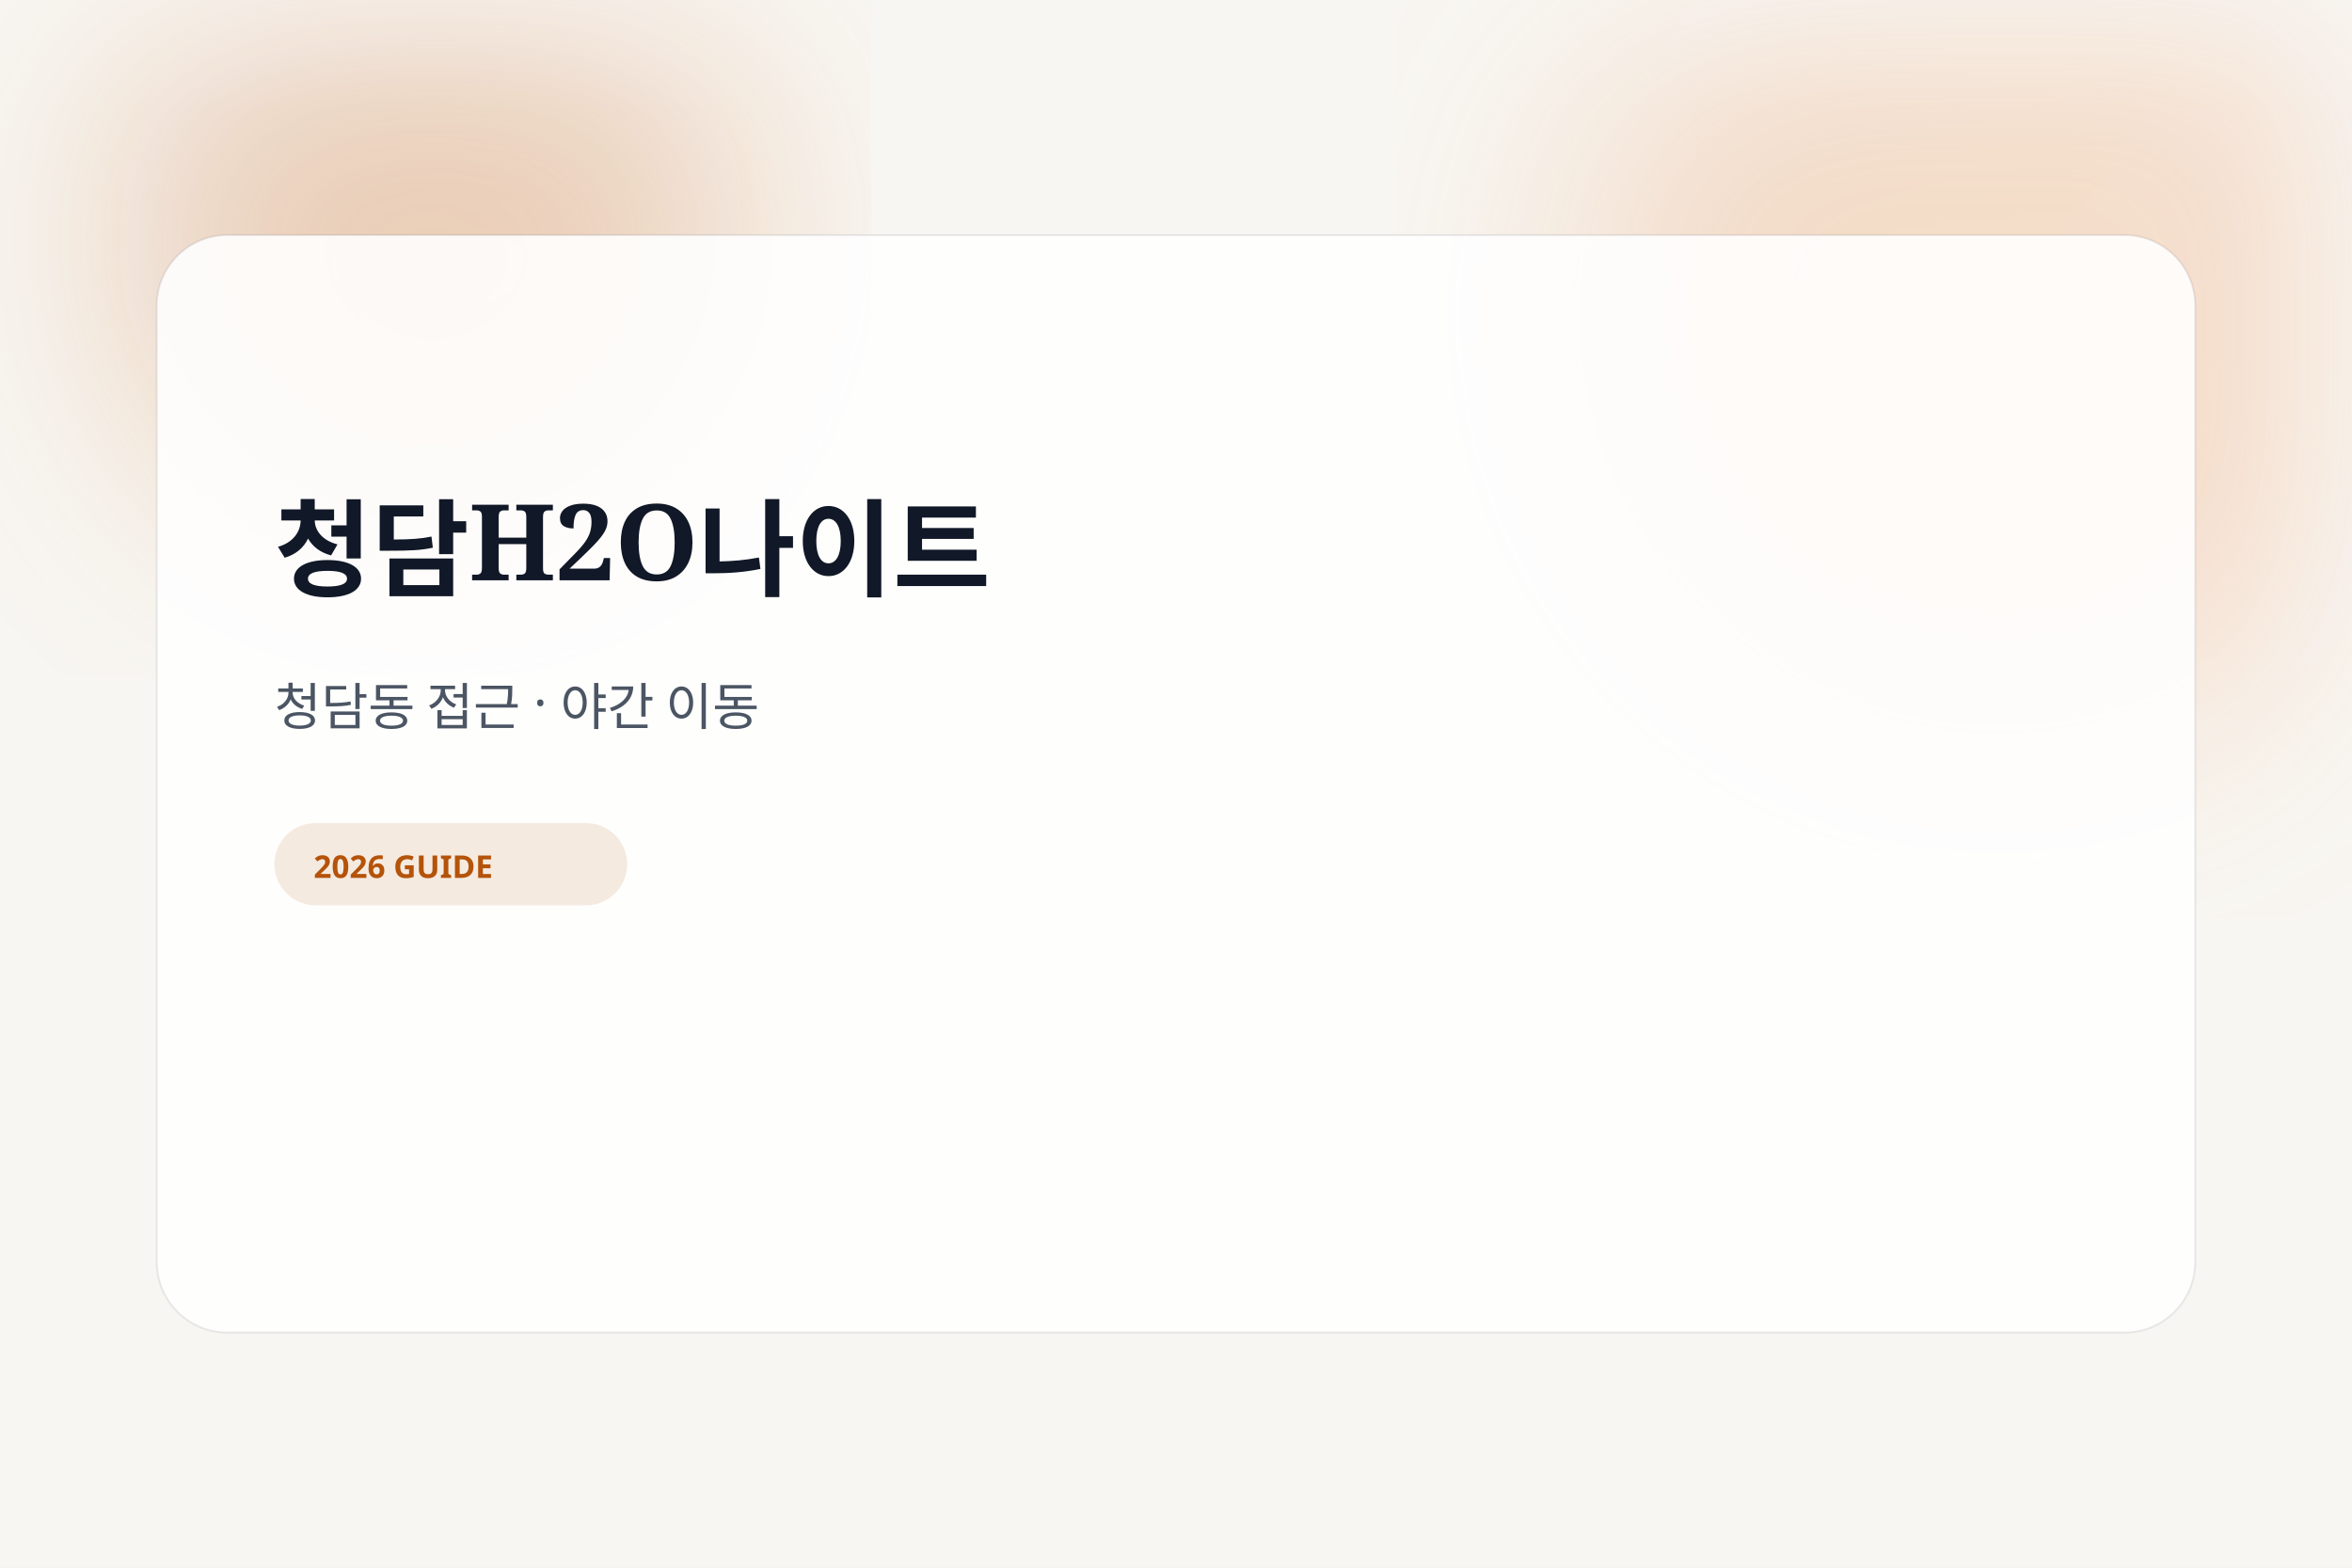
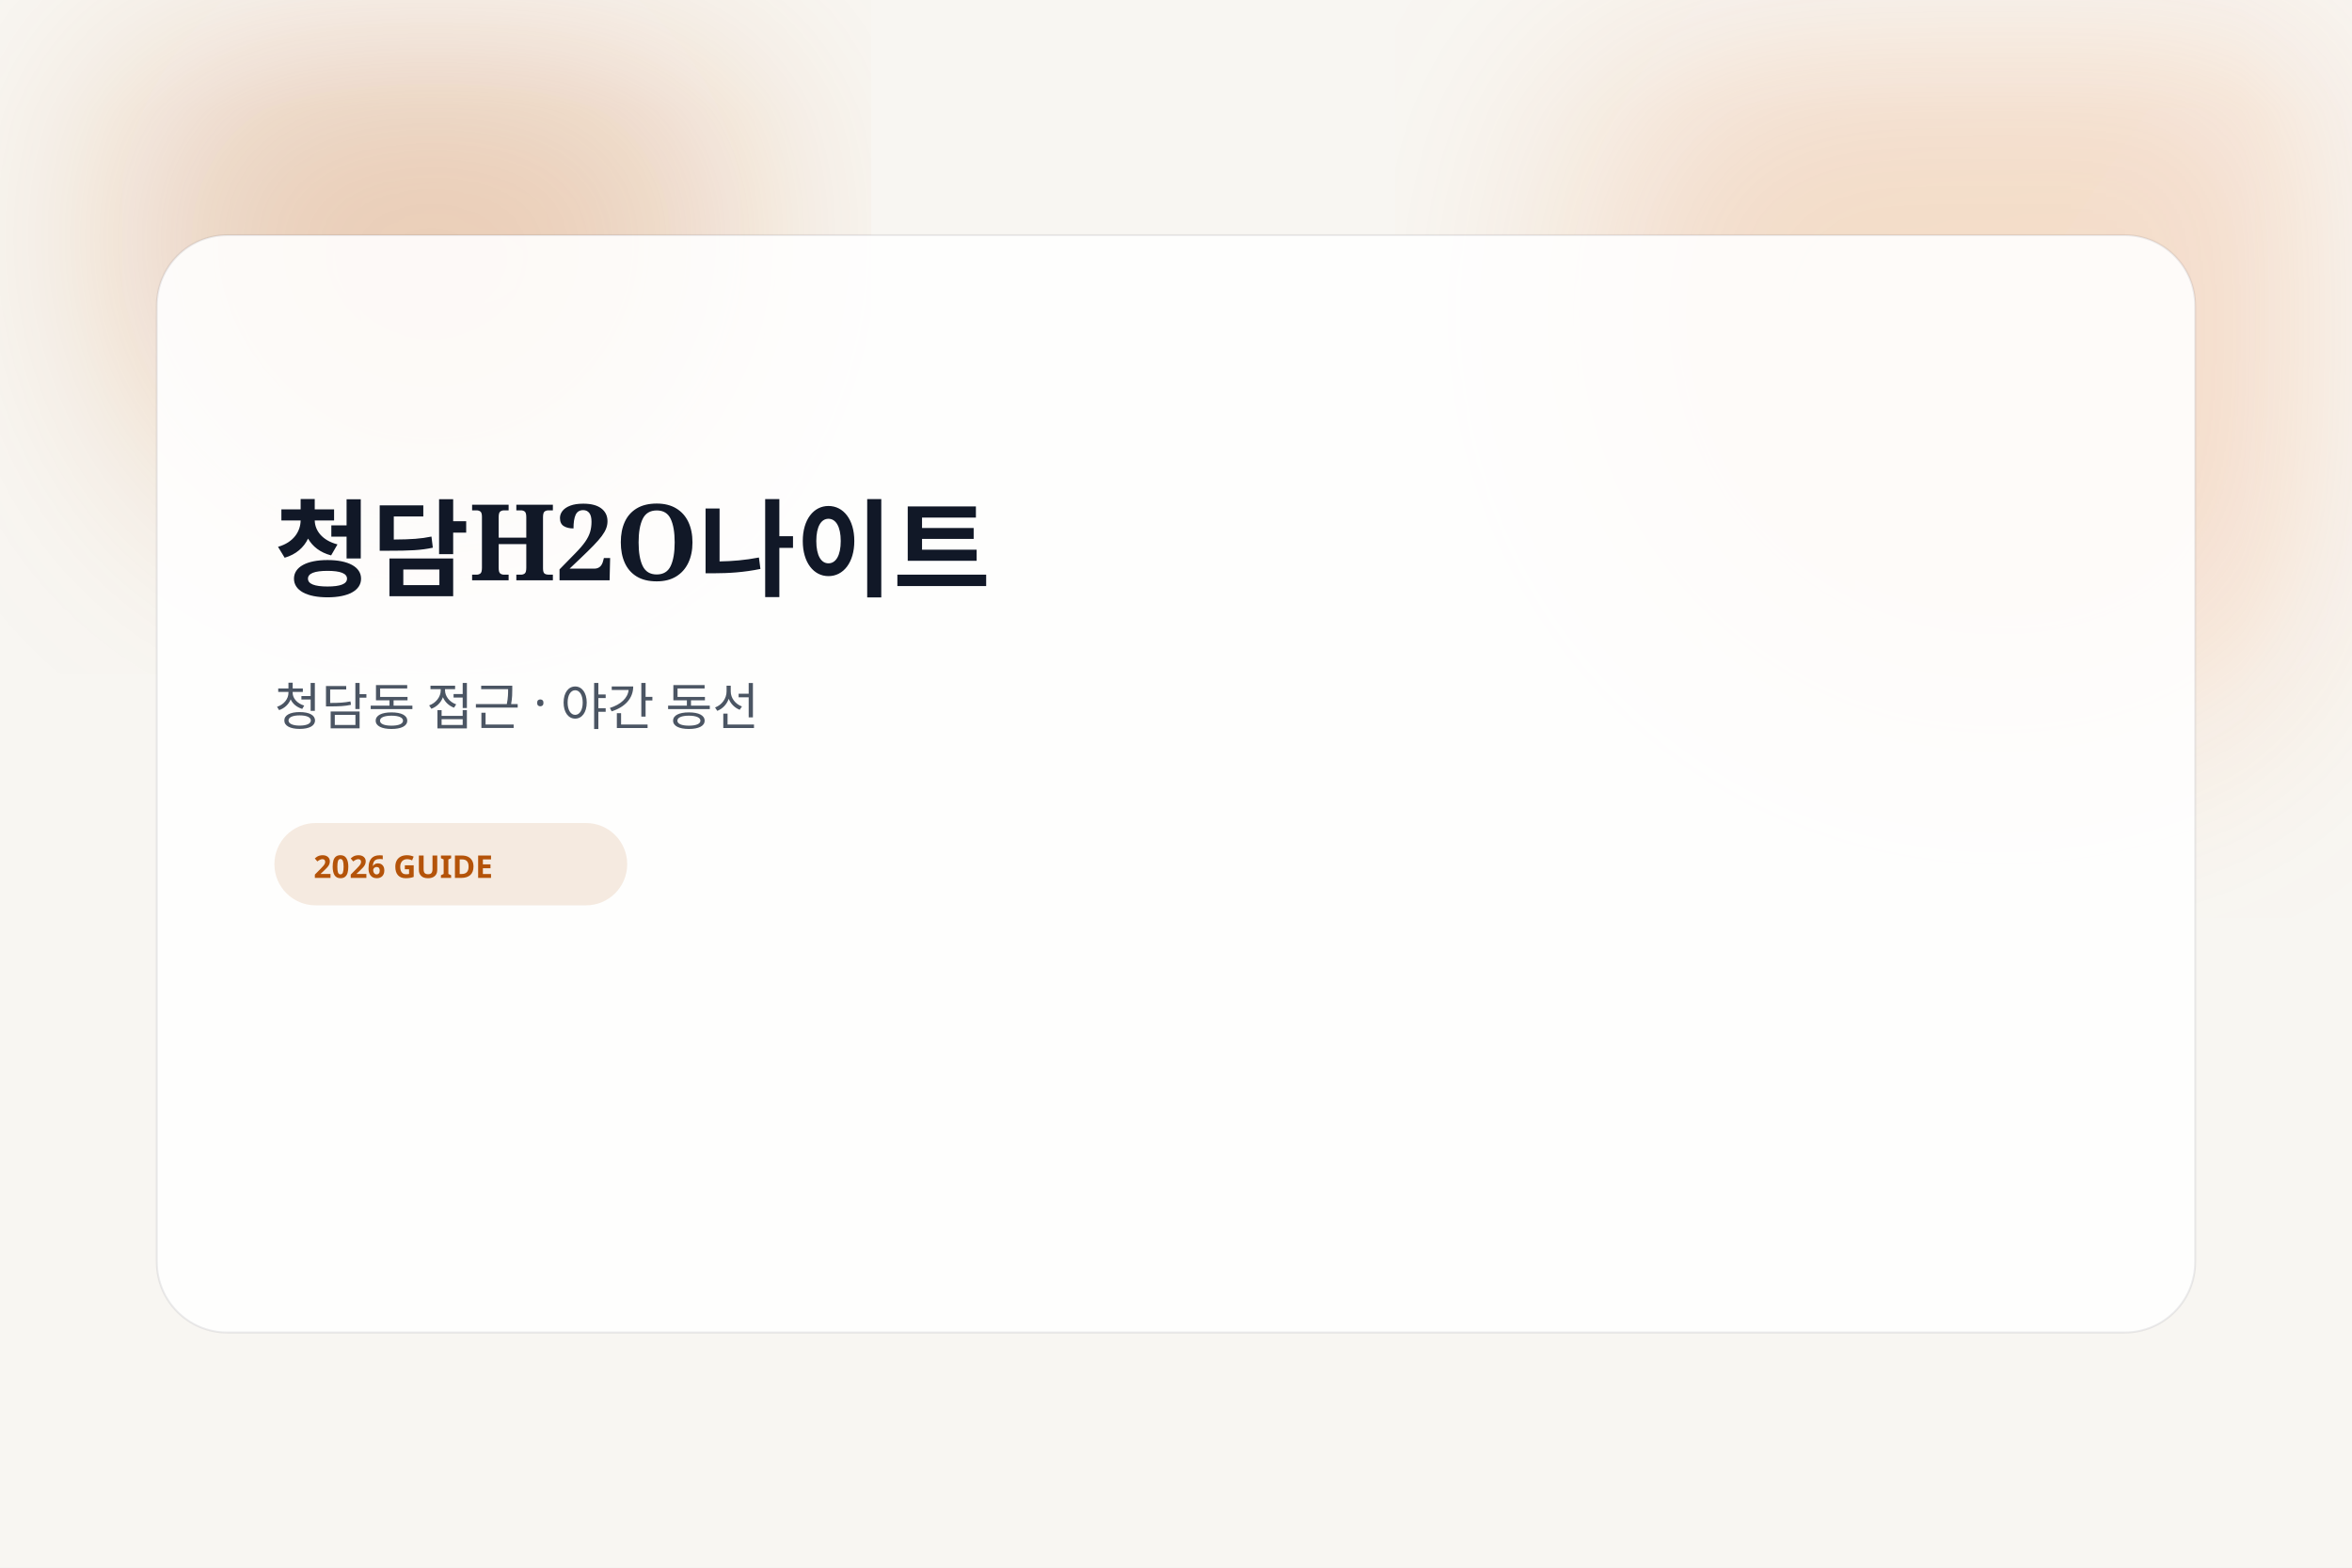
<svg xmlns="http://www.w3.org/2000/svg" width="1200" height="800" viewBox="0 0 1200 800" fill="none" role="img" aria-label="청담H2O나이트 썸네일">
  <defs>
    <linearGradient id="g" x1="0" y1="0" x2="1200" y2="800" gradientUnits="userSpaceOnUse">
      <stop stop-color="#b45309" />
      <stop offset="1" stop-color="#f97316" />
    </linearGradient>
    <filter id="blur" x="-20%" y="-20%" width="140%" height="140%">
      <feGaussianBlur stdDeviation="60" />
    </filter>
  </defs>
  <rect width="1200" height="800" fill="#f8f6f2" />
  <circle cx="220" cy="120" r="160" fill="url(#g)" opacity="0.25" filter="url(#blur)" />
  <circle cx="1020" cy="160" r="220" fill="url(#g)" opacity="0.18" filter="url(#blur)" />
  <rect x="80" y="120" width="1040" height="560" rx="36" fill="white" fill-opacity="0.88" />
  <rect x="80" y="120" width="1040" height="560" rx="36" stroke="rgba(17,24,39,0.08)" />
  <text x="140" y="300" font-family="Noto Serif KR, Nanum Myeongjo, serif" font-size="54" font-weight="700" fill="#111827">청담H2O나이트</text>
-   <text x="140" y="370" font-family="Noto Sans KR, sans-serif" font-size="26" font-weight="500" fill="#4b5563">청담동 접근 · 야간 이동</text>
+   <text x="140" y="370" font-family="Noto Sans KR, sans-serif" font-size="26" font-weight="500" fill="#4b5563">청담동 접근 · 야간 동선</text>
  <rect x="140" y="420" width="180" height="42" rx="21" fill="#b45309" fill-opacity="0.12" />
  <text x="160" y="448" font-family="Noto Sans KR, sans-serif" font-size="16" font-weight="700" fill="#b45309">2026 GUIDE</text>
</svg>
